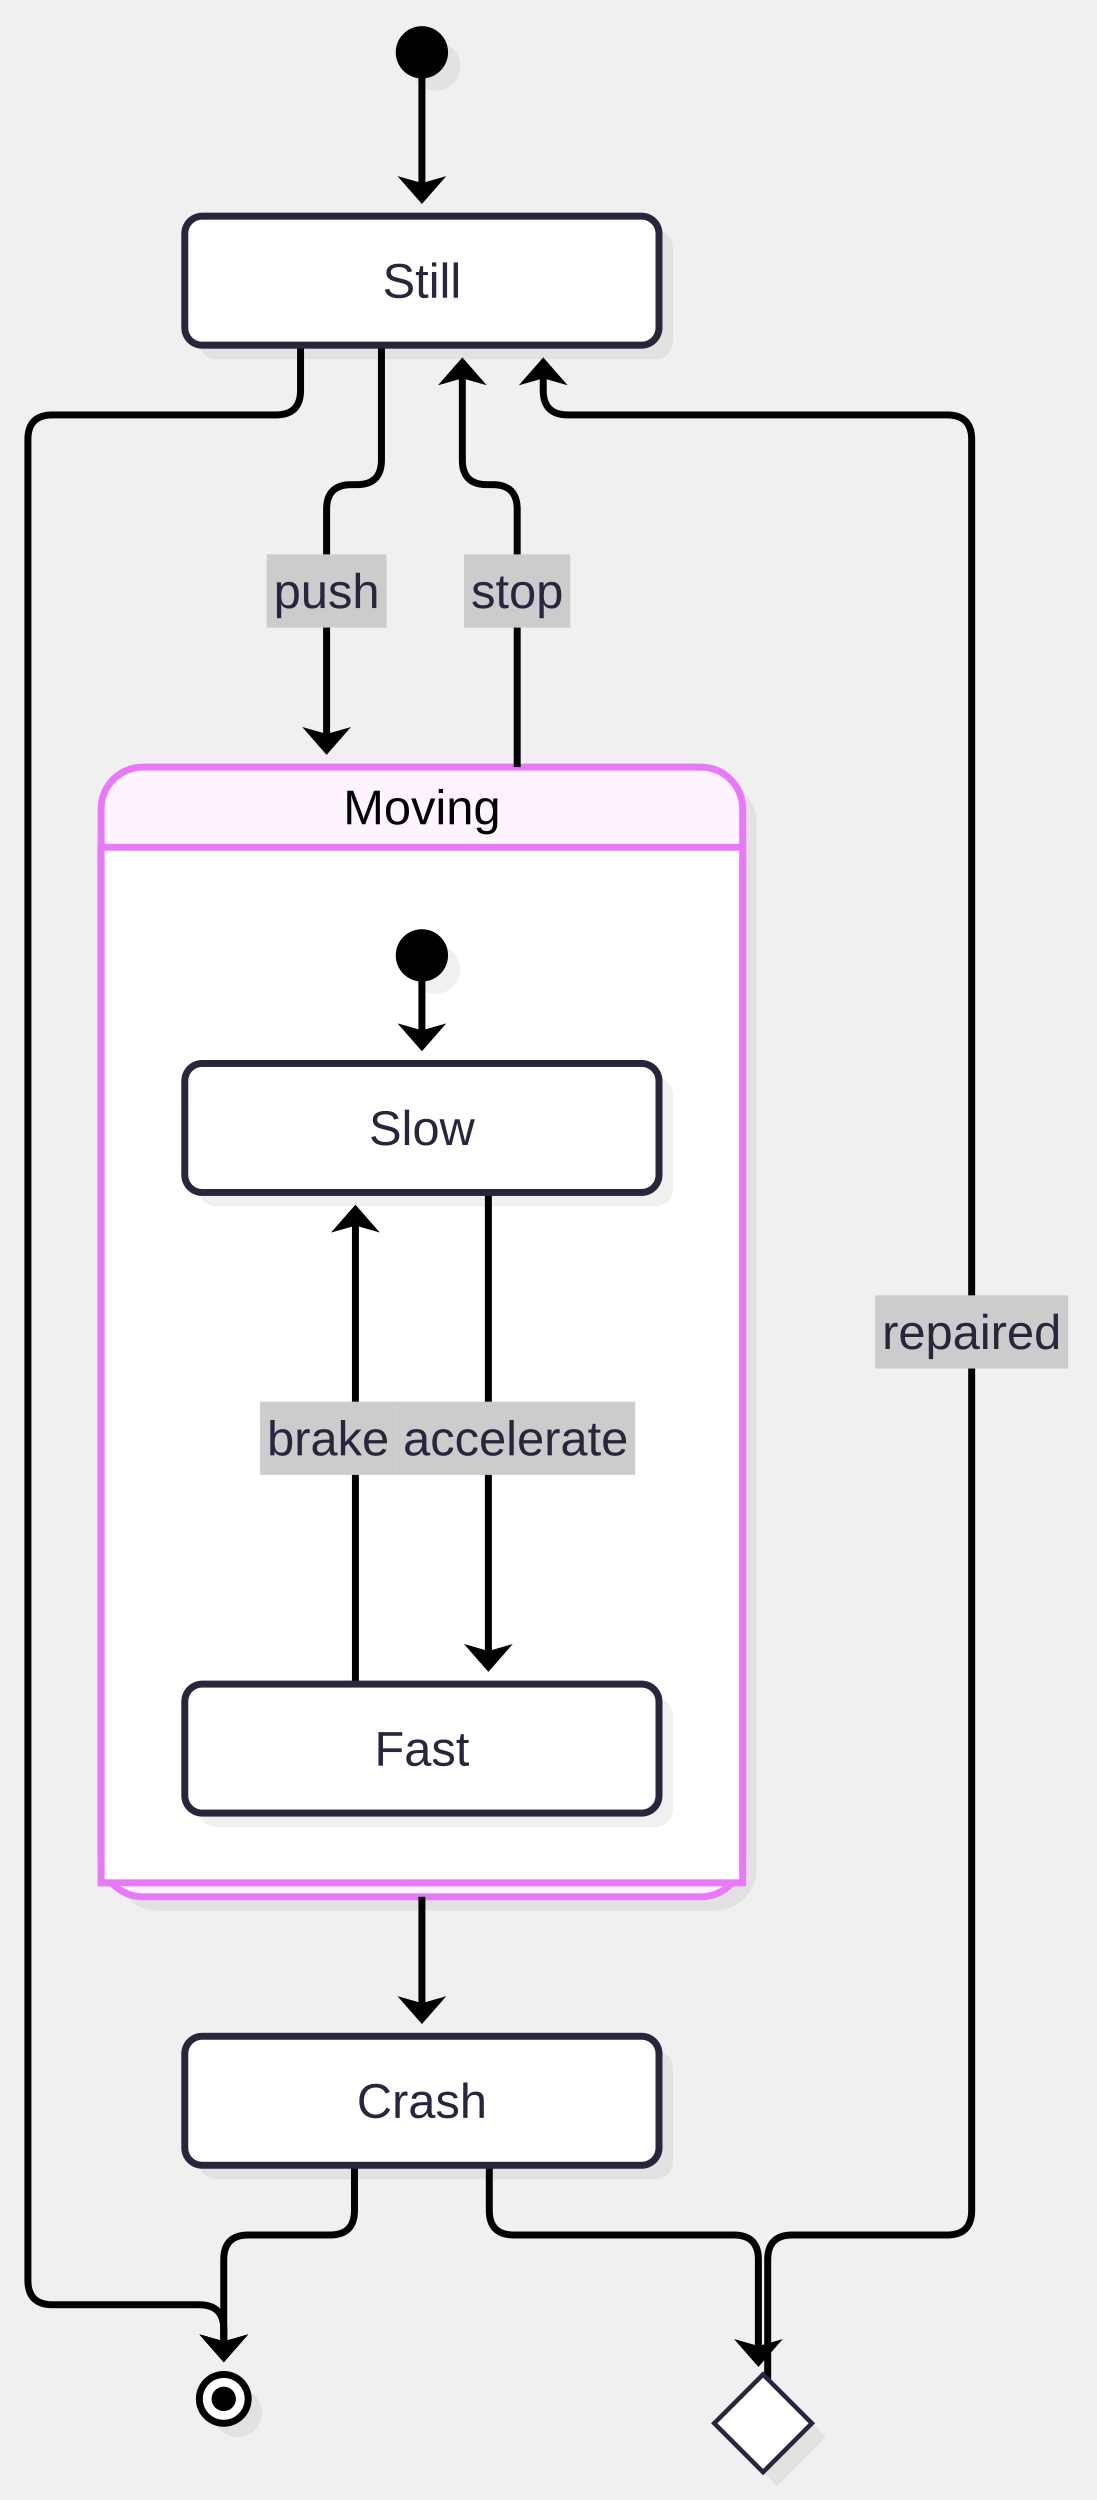
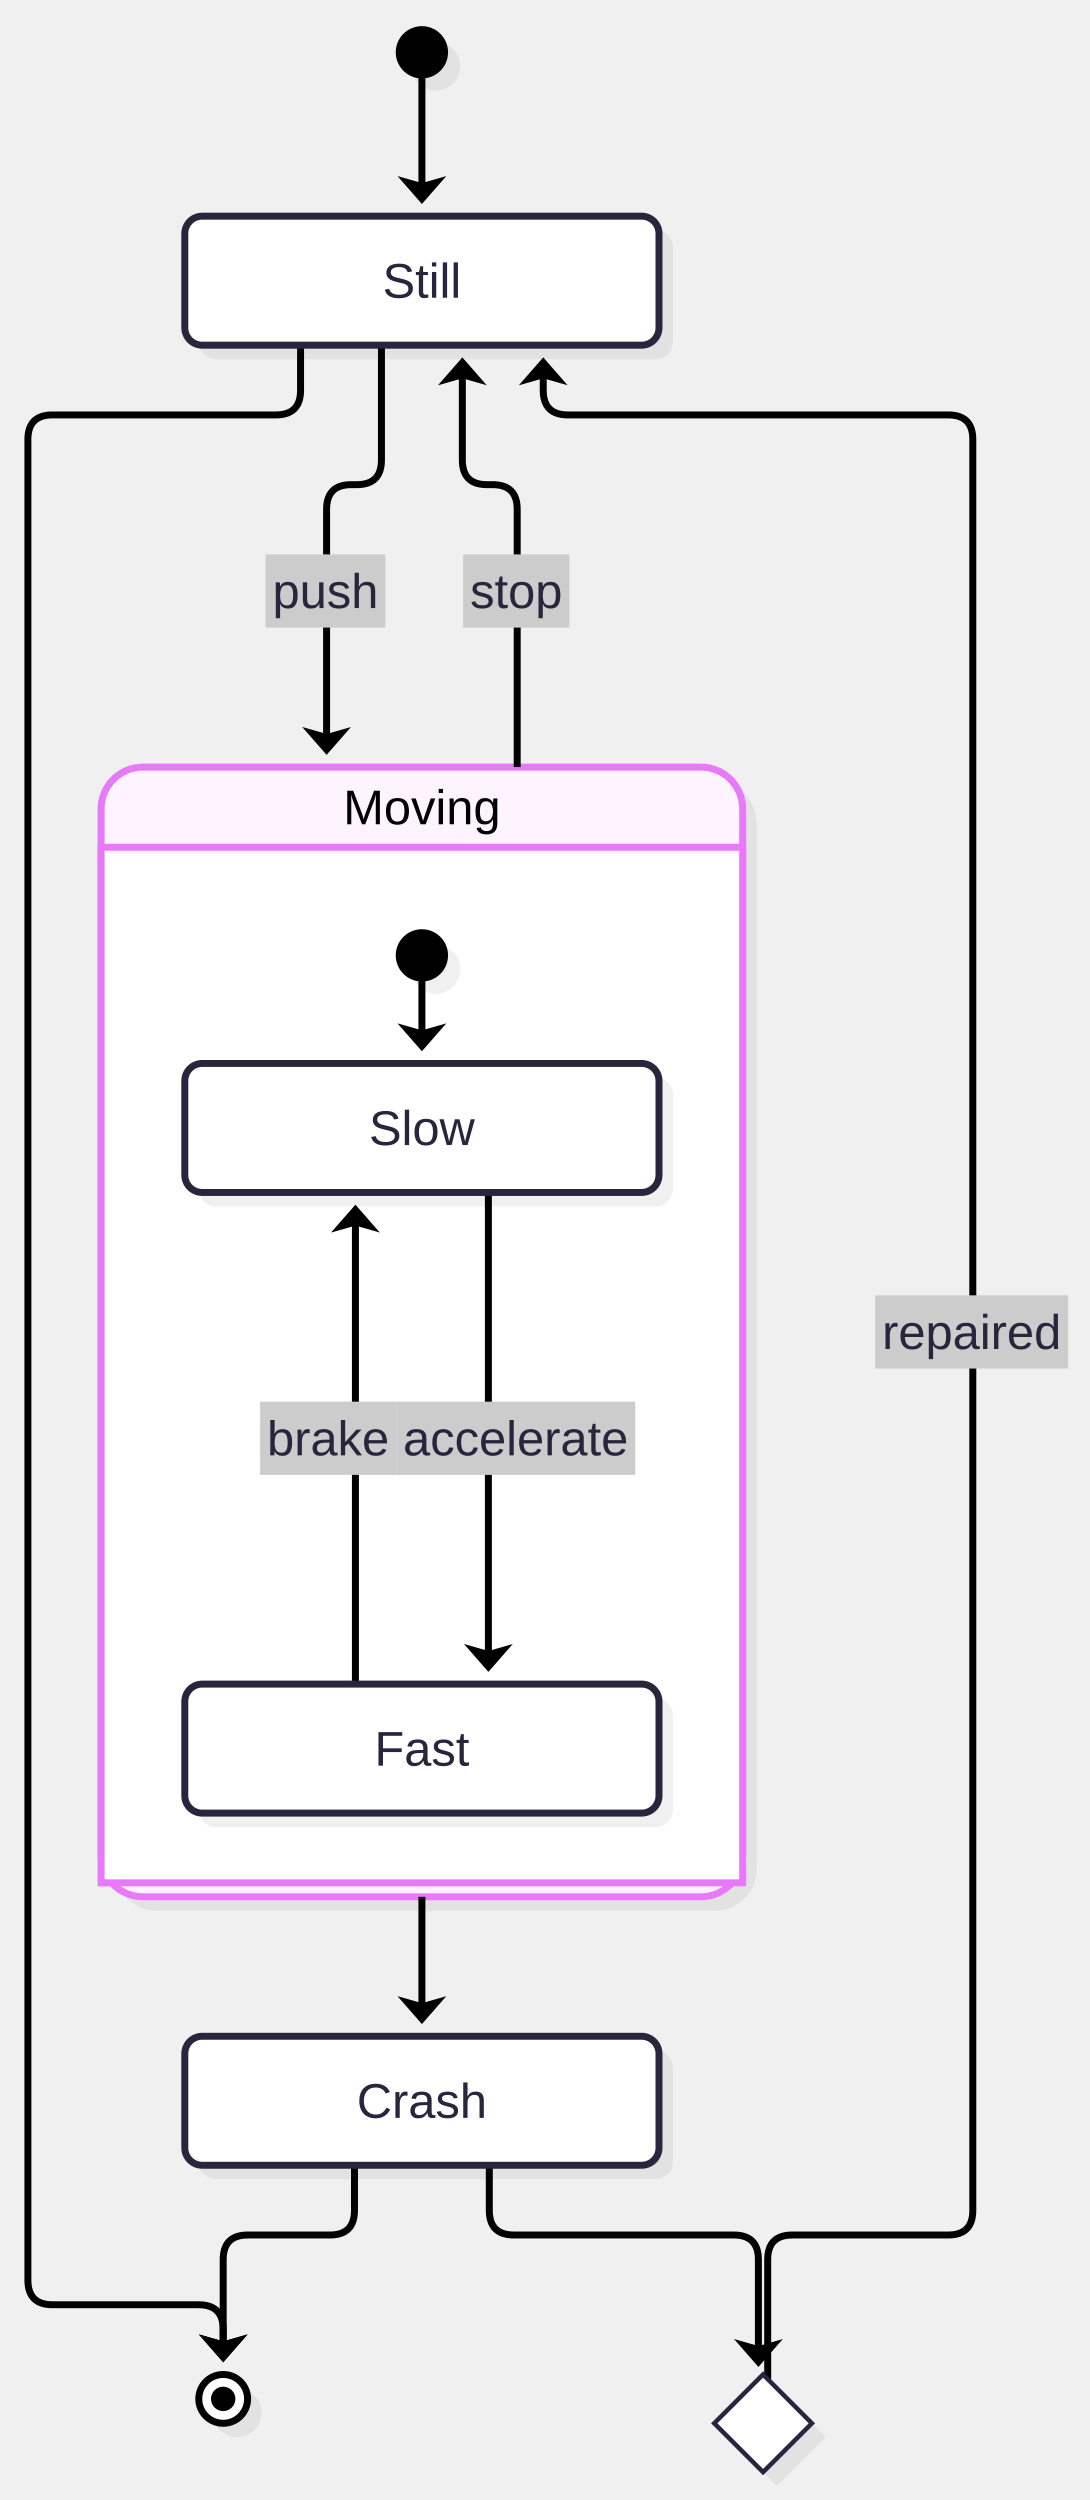
- <svg xmlns="http://www.w3.org/2000/svg" id="my-svg" width="100%" class="statediagram" style="max-width: 314.352px; background-color: white;" viewBox="-8 -8 314.352 717" role="graphics-document document" aria-roledescription="stateDiagram">
+ <svg xmlns="http://www.w3.org/2000/svg" id="my-svg" width="100%" class="statediagram" style="max-width: 312.352px; background-color: white;" viewBox="-8 -8 312.352 717" role="graphics-document document" aria-roledescription="stateDiagram">
  <style>#my-svg{font-family:"Recursive Variable", arial, sans-serif;font-size:16px;}#my-svg text{font-family:"Recursive Variable", arial, sans-serif;}</style>
  <g>
    <g class="clusters">
      <g id="cluster-Moving" class="cluster">
        <rect class="drop-shadow" x="25" y="216" width="184" height="324" rx="12" ry="12" fill="#000000" stroke="none" opacity="0.06" />
        <rect x="21" y="212" width="184" height="324" rx="12" ry="12" fill="#FDF4FF" stroke="#E879F9" stroke-width="2" />
        <rect x="21" y="235" width="184" height="297" fill="#ffffff" stroke="#E879F9" stroke-width="2" />
        <text class="cluster-label" x="113" y="228.4" text-anchor="middle" font-size="14" fill="#000000">Moving</text>
      </g>
    </g>
    <g class="edgePaths">
      <g id="L-root_start-Still-0" class="edgePath">
        <path class="flowchart-link LS-root_start LE-Still" d="M113,14L113,48.5" fill="none" stroke="#000000" stroke-width="2" />
        <path class="marker" d="M113,50.5L106,42.5L113,44.5L120,42.5Z" fill="#000000" stroke="#000000" stroke-width="0" />
      </g>
      <g id="L-Still-root_end-1" class="edgePath">
-         <path class="flowchart-link LS-Still LE-root_end" d="M78.2,91L78.2,103.929C78.2,108.643,75.843,111,71.129,111L7.071,111C2.357,111,0,113.357,0,118.071L0,645.929C0,650.643,2.357,653,7.071,653L49.1,653C53.814,653,56.171,655.357,56.171,660.071L56.171,667.5" fill="none" stroke="#000000" stroke-width="2" />
-         <path class="marker" d="M56.171,669.5L49.171,661.5L56.171,663.5L63.171,661.5Z" fill="#000000" stroke="#000000" stroke-width="0" />
+         <path class="flowchart-link LS-Still LE-root_end" d="M78.2,91L78.2,103.929C78.2,108.643,75.843,111,71.129,111L7.071,111C2.357,111,0,113.357,0,118.071L0,645.929C0,650.643,2.357,653,7.071,653L48.938,653C53.652,653,56.009,655.357,56.009,660.071L56.009,667.5" fill="none" stroke="#000000" stroke-width="2" />
+         <path class="marker" d="M56.009,669.5L49.009,661.5L56.009,663.5L63.009,661.5Z" fill="#000000" stroke="#000000" stroke-width="0" />
      </g>
      <g id="L-Still-Moving-2" class="edgePath">
        <path class="flowchart-link LS-Still LE-Moving" d="M101.4,91L101.4,123.929C101.4,128.643,99.043,131,94.329,131L92.738,131C88.024,131,85.667,133.357,85.667,138.071L85.667,206.5" fill="none" stroke="#000000" stroke-width="2" />
        <path class="marker" d="M85.667,208.5L78.667,200.5L85.667,202.5L92.667,200.5Z" fill="#000000" stroke="#000000" stroke-width="0" />
      </g>
      <g id="L-Moving-Still-3" class="edgePath">
        <path class="flowchart-link LS-Moving LE-Still" d="M140.333,212L140.333,138.071C140.333,133.357,137.976,131,133.262,131L131.671,131C126.957,131,124.6,128.643,124.6,123.929L124.6,96.5" fill="none" stroke="#000000" stroke-width="2" />
        <path class="marker" d="M124.6,94.5L131.6,102.5L124.6,100.5L117.6,102.5Z" fill="#000000" stroke="#000000" stroke-width="0" />
      </g>
      <g id="L-Moving-Crash-4" class="edgePath">
        <path class="flowchart-link LS-Moving LE-Crash" d="M113,536L113,570.5" fill="none" stroke="#000000" stroke-width="2" />
        <path class="marker" d="M113,572.5L106,564.5L113,566.5L120,564.5Z" fill="#000000" stroke="#000000" stroke-width="0" />
      </g>
      <g id="L-Crash-root_end-5" class="edgePath">
-         <path class="flowchart-link LS-Crash LE-root_end" d="M93.667,613L93.667,625.929C93.667,630.643,91.31,633,86.596,633L63.242,633C58.528,633,56.171,635.357,56.171,640.071L56.171,667.5" fill="none" stroke="#000000" stroke-width="2" />
-         <path class="marker" d="M56.171,669.5L49.171,661.5L56.171,663.5L63.171,661.5Z" fill="#000000" stroke="#000000" stroke-width="0" />
+         <path class="flowchart-link LS-Crash LE-root_end" d="M93.667,613L93.667,625.929C93.667,630.643,91.31,633,86.596,633L63.08,633C58.366,633,56.009,635.357,56.009,640.071L56.009,667.5" fill="none" stroke="#000000" stroke-width="2" />
+         <path class="marker" d="M56.009,669.5L49.009,661.5L56.009,663.5L63.009,661.5Z" fill="#000000" stroke="#000000" stroke-width="0" />
      </g>
      <g id="L-Moving_start-Slow-6" class="edgePath">
        <path class="flowchart-link LS-Moving_start LE-Slow" d="M113,273L113,291.5" fill="none" stroke="#000000" stroke-width="2" />
        <path class="marker" d="M113,293.5L106,285.5L113,287.5L120,285.5Z" fill="#000000" stroke="#000000" stroke-width="0" />
      </g>
      <g id="L-Slow-Fast-7" class="edgePath">
        <path class="flowchart-link LS-Slow LE-Fast" d="M132.067,334L132.067,445L132.067,445L132.067,469.5" fill="none" stroke="#000000" stroke-width="2" />
        <path class="marker" d="M132.067,471.5L125.067,463.5L132.067,465.5L139.067,463.5Z" fill="#000000" stroke="#000000" stroke-width="0" />
      </g>
      <g id="L-Fast-Slow-8" class="edgePath">
        <path class="flowchart-link LS-Fast LE-Slow" d="M93.933,475L93.933,364L93.933,364L93.933,339.5" fill="none" stroke="#000000" stroke-width="2" />
        <path class="marker" d="M93.933,337.5L100.933,345.5L93.933,343.5L86.933,345.5Z" fill="#000000" stroke="#000000" stroke-width="0" />
      </g>
      <g id="L-Crash-check-9" class="edgePath">
        <path class="flowchart-link LS-Crash LE-check" d="M132.333,613L132.333,625.929C132.333,630.643,134.69,633,139.404,633L202.438,633C207.152,633,209.509,635.357,209.509,640.071L209.509,668.833" fill="none" stroke="#000000" stroke-width="2" />
        <path class="marker" d="M209.509,670.833L202.509,662.833L209.509,664.833L216.509,662.833Z" fill="#000000" stroke="#000000" stroke-width="0" />
      </g>
      <g id="L-check-Still-10" class="edgePath">
-         <path class="flowchart-link LS-check LE-Still" d="M212.176,674.333L212.176,640.071C212.176,635.357,214.533,633,219.247,633L263.605,633C268.319,633,270.676,630.643,270.676,625.929L270.676,118.071C270.676,113.357,268.319,111,263.605,111L154.871,111C150.157,111,147.8,108.643,147.8,103.929L147.8,96.5" fill="none" stroke="#000000" stroke-width="2" />
+         <path class="flowchart-link LS-check LE-Still" d="M212.176,674.333L212.176,640.071C212.176,635.357,214.533,633,219.247,633L263.929,633C268.643,633,271,630.643,271,625.929L271,118.071C271,113.357,268.643,111,263.929,111L154.871,111C150.157,111,147.8,108.643,147.8,103.929L147.8,96.5" fill="none" stroke="#000000" stroke-width="2" />
        <path class="marker" d="M147.8,94.5L154.8,102.5L147.8,100.5L140.8,102.5Z" fill="#000000" stroke="#000000" stroke-width="0" />
      </g>
    </g>
    <g class="edgeLabels">
      <g class="edgeLabel">
-         <rect x="68.491" y="151" width="34.352" height="21" fill="#cccccc" stroke="none" />
-         <text x="85.667" y="166.4" text-anchor="middle" font-size="14" fill="#28253D">push</text>
+         <rect x="68.167" y="151" width="34.352" height="21" fill="#cccccc" stroke="none" />
+         <text x="85.343" y="166.4" text-anchor="middle" font-size="14" fill="#28253D">push</text>
      </g>
      <g class="edgeLabel">
-         <rect x="125.103" y="151" width="30.46" height="21" fill="#cccccc" stroke="none" />
-         <text x="140.333" y="166.4" text-anchor="middle" font-size="14" fill="#28253D">stop</text>
+         <rect x="124.833" y="151" width="30.46" height="21" fill="#cccccc" stroke="none" />
+         <text x="140.063" y="166.4" text-anchor="middle" font-size="14" fill="#28253D">stop</text>
      </g>
      <g class="edgeLabel">
        <rect x="105.608" y="394" width="68.582" height="21" fill="#cccccc" stroke="none" />
        <text x="139.899" y="409.4" text-anchor="middle" font-size="14" fill="#28253D">accelerate</text>
      </g>
      <g class="edgeLabel">
        <rect x="66.594" y="394" width="39.014" height="21" fill="#cccccc" stroke="none" />
        <text x="86.101" y="409.4" text-anchor="middle" font-size="14" fill="#28253D">brake</text>
      </g>
      <g class="edgeLabel">
        <rect x="243" y="363.5" width="55.352" height="21" fill="#cccccc" stroke="none" />
        <text x="270.676" y="378.9" text-anchor="middle" font-size="14" fill="#28253D">repaired</text>
      </g>
    </g>
    <g class="nodes">
      <g id="state-root_start-0" class="node default">
        <circle class="drop-shadow" cx="117" cy="11" r="7" fill="#000000" stroke="none" opacity="0.06" />
        <circle cx="113" cy="7" r="7" fill="#000000" stroke="#000000" stroke-width="1" />
      </g>
      <g id="state-Still-1" class="node default">
        <rect class="drop-shadow" x="49" y="58" width="136" height="37" rx="5" ry="5" fill="#000000" stroke="none" opacity="0.06" />
        <rect class="basic label-container" x="45" y="54" width="136" height="37" rx="5" ry="5" fill="#ffffff" stroke="#28253D" stroke-width="2" />
        <text class="nodeLabel" x="113" y="77.4" text-anchor="middle" font-size="14" fill="#28253D">Still</text>
      </g>
      <g id="state-root_end-2" class="node default">
-         <circle class="drop-shadow" cx="60.171" cy="684" r="7" fill="#000000" stroke="none" opacity="0.06" />
-         <circle cx="56.171" cy="680" r="7" fill="#ffffff" stroke="#000000" stroke-width="2" />
-         <circle cx="56.171" cy="680" r="2.5" fill="#000000" stroke="#000000" stroke-width="2" />
+         <circle class="drop-shadow" cx="60.009" cy="684" r="7" fill="#000000" stroke="none" opacity="0.06" />
+         <circle cx="56.009" cy="680" r="7" fill="#ffffff" stroke="#000000" stroke-width="2" />
+         <circle cx="56.009" cy="680" r="2.5" fill="#000000" stroke="#000000" stroke-width="2" />
      </g>
      <g id="state-Crash-3" class="node default">
        <rect class="drop-shadow" x="49" y="580" width="136" height="37" rx="5" ry="5" fill="#000000" stroke="none" opacity="0.06" />
        <rect class="basic label-container" x="45" y="576" width="136" height="37" rx="5" ry="5" fill="#ffffff" stroke="#28253D" stroke-width="2" />
        <text class="nodeLabel" x="113" y="599.4" text-anchor="middle" font-size="14" fill="#28253D">Crash</text>
      </g>
      <g id="state-Moving_start-4" class="node default">
        <circle class="drop-shadow" cx="117" cy="270" r="7" fill="#000000" stroke="none" opacity="0.06" />
        <circle cx="113" cy="266" r="7" fill="#000000" stroke="#000000" stroke-width="1" />
      </g>
      <g id="state-Slow-5" class="node default">
        <rect class="drop-shadow" x="49" y="301" width="136" height="37" rx="5" ry="5" fill="#000000" stroke="none" opacity="0.06" />
        <rect class="basic label-container" x="45" y="297" width="136" height="37" rx="5" ry="5" fill="#ffffff" stroke="#28253D" stroke-width="2" />
        <text class="nodeLabel" x="113" y="320.4" text-anchor="middle" font-size="14" fill="#28253D">Slow</text>
      </g>
      <g id="state-Fast-6" class="node default">
        <rect class="drop-shadow" x="49" y="479" width="136" height="37" rx="5" ry="5" fill="#000000" stroke="none" opacity="0.06" />
        <rect class="basic label-container" x="45" y="475" width="136" height="37" rx="5" ry="5" fill="#ffffff" stroke="#28253D" stroke-width="2" />
        <text class="nodeLabel" x="113" y="498.4" text-anchor="middle" font-size="14" fill="#28253D">Fast</text>
      </g>
      <g id="state-check-7" class="node default">
        <path class="drop-shadow" d="M214.843,677L228.843,691L214.843,705L200.843,691Z" fill="#000000" stroke="none" opacity="0.06" />
        <path class="label-container" d="M210.843,673L224.843,687L210.843,701L196.843,687Z" fill="#ffffff" stroke="#28253D" stroke-width="1.3" />
      </g>
    </g>
  </g>
</svg>
